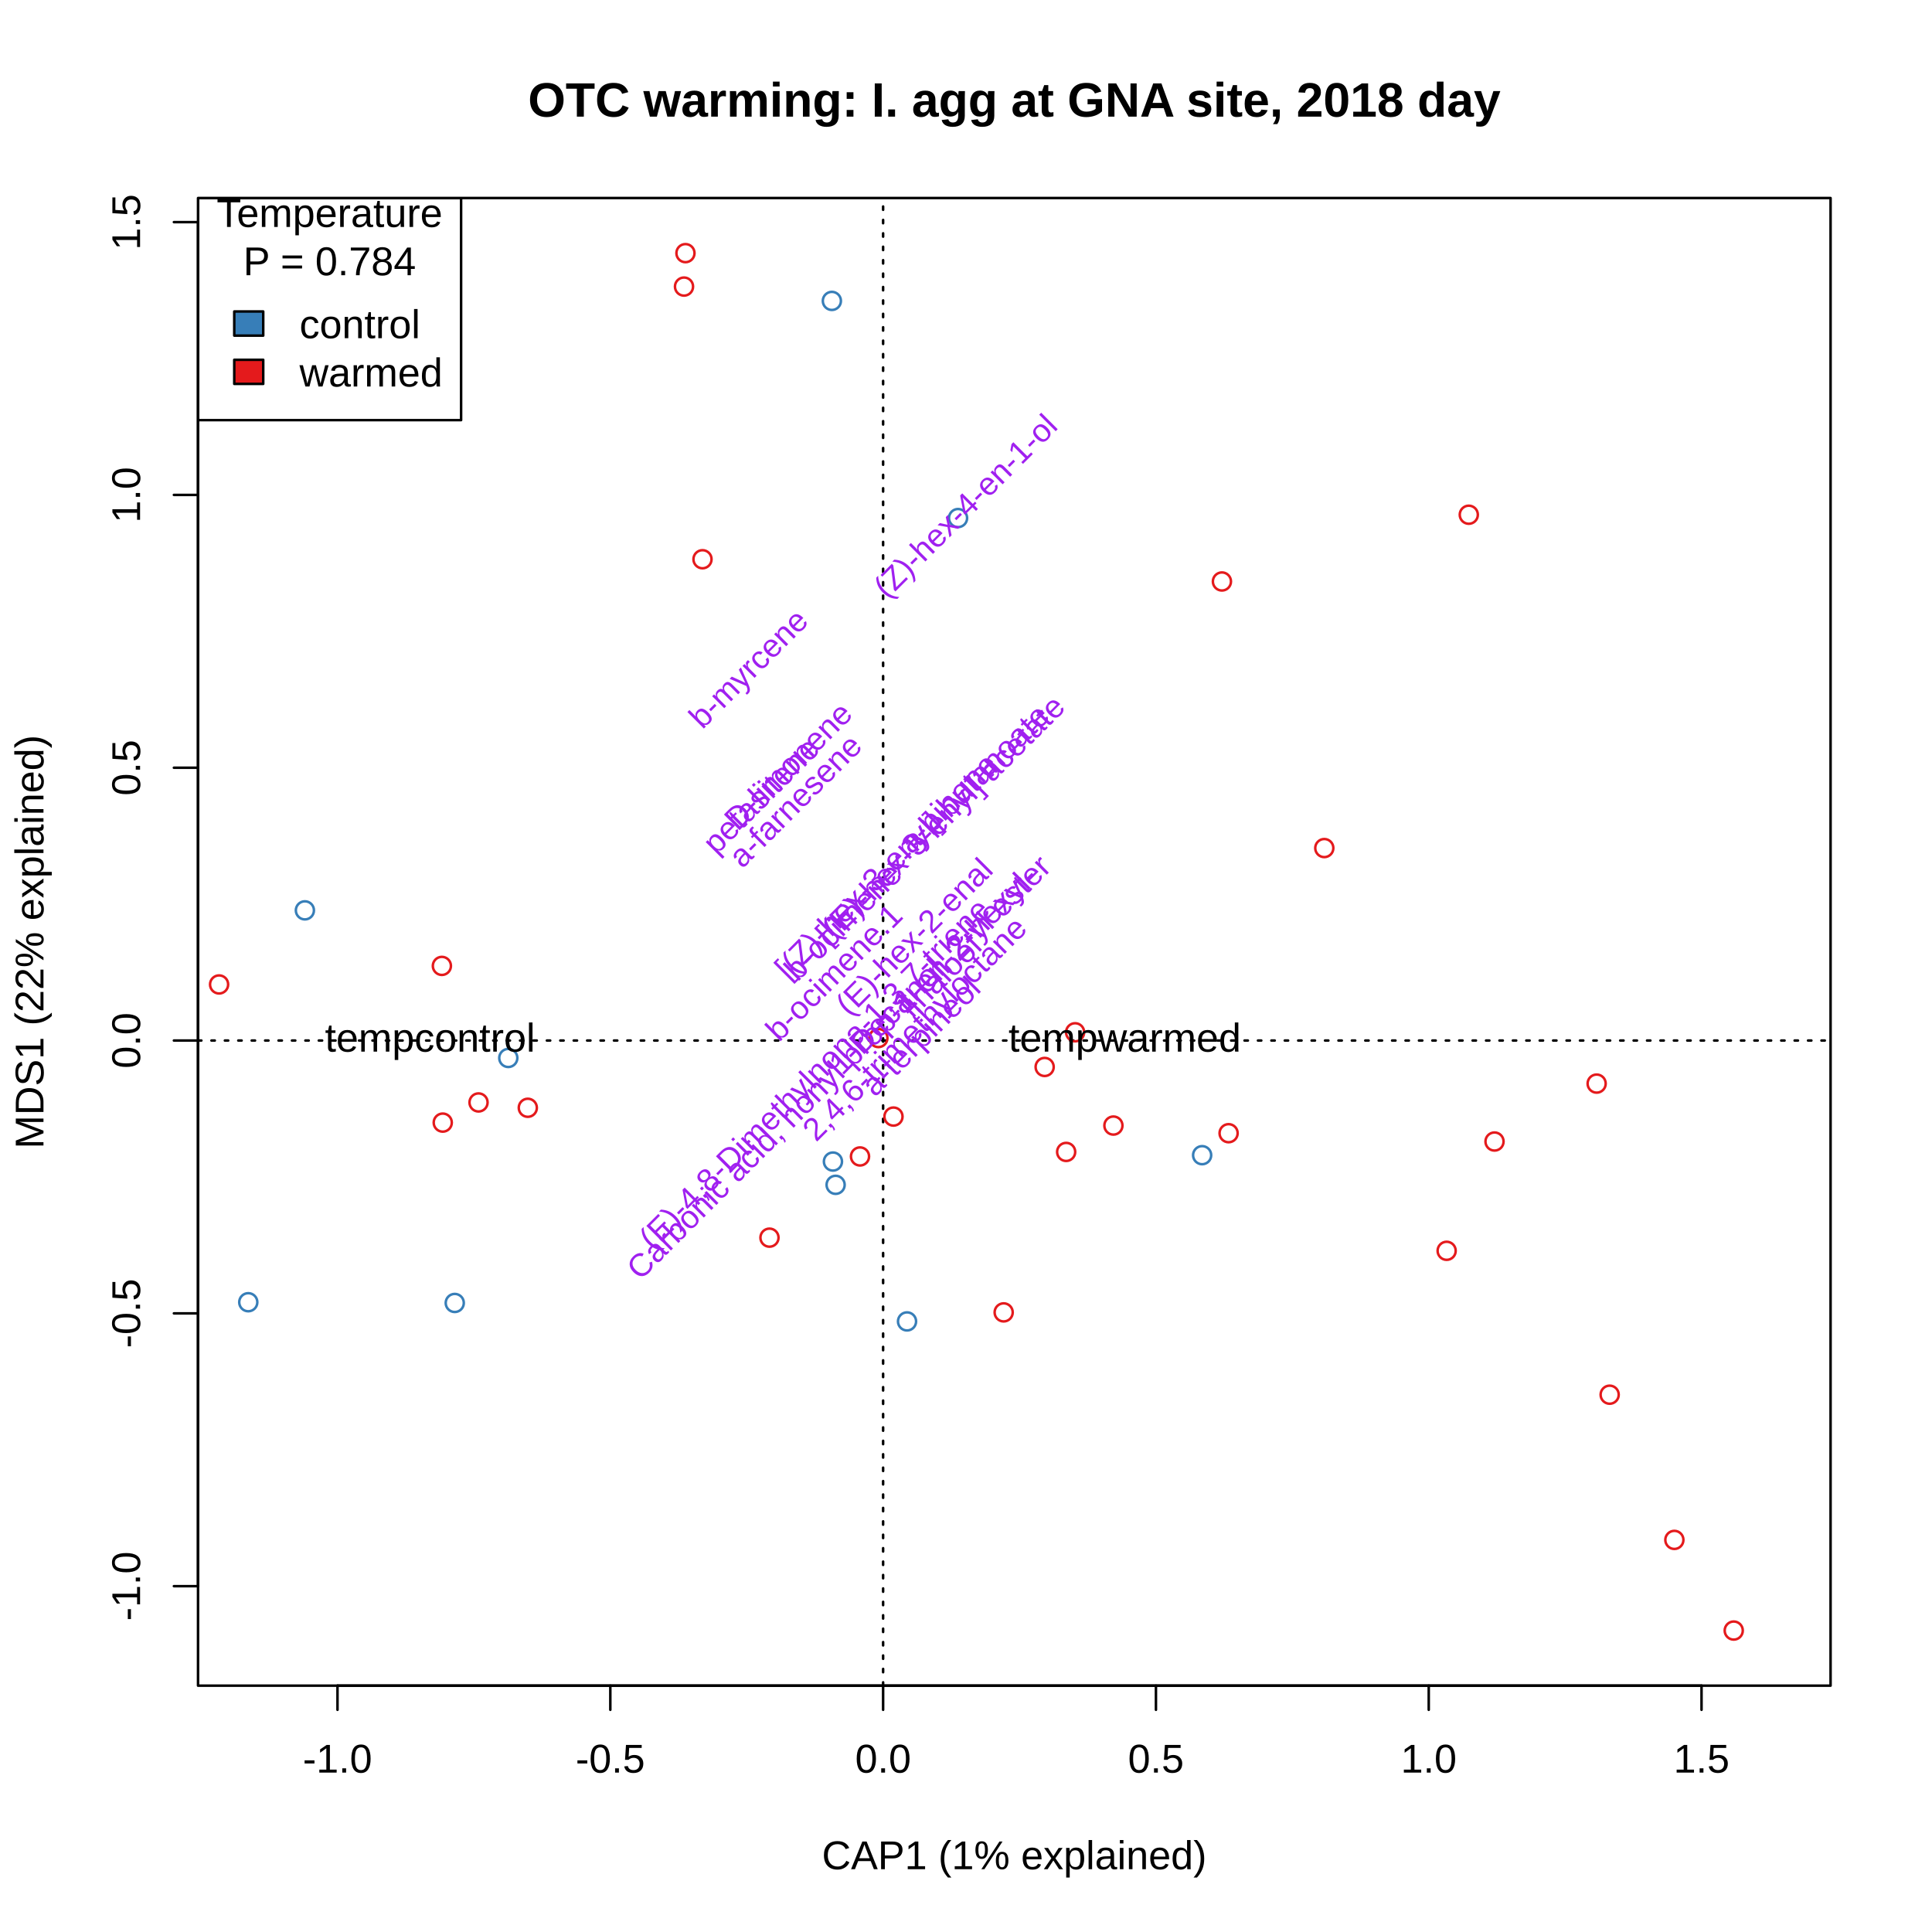
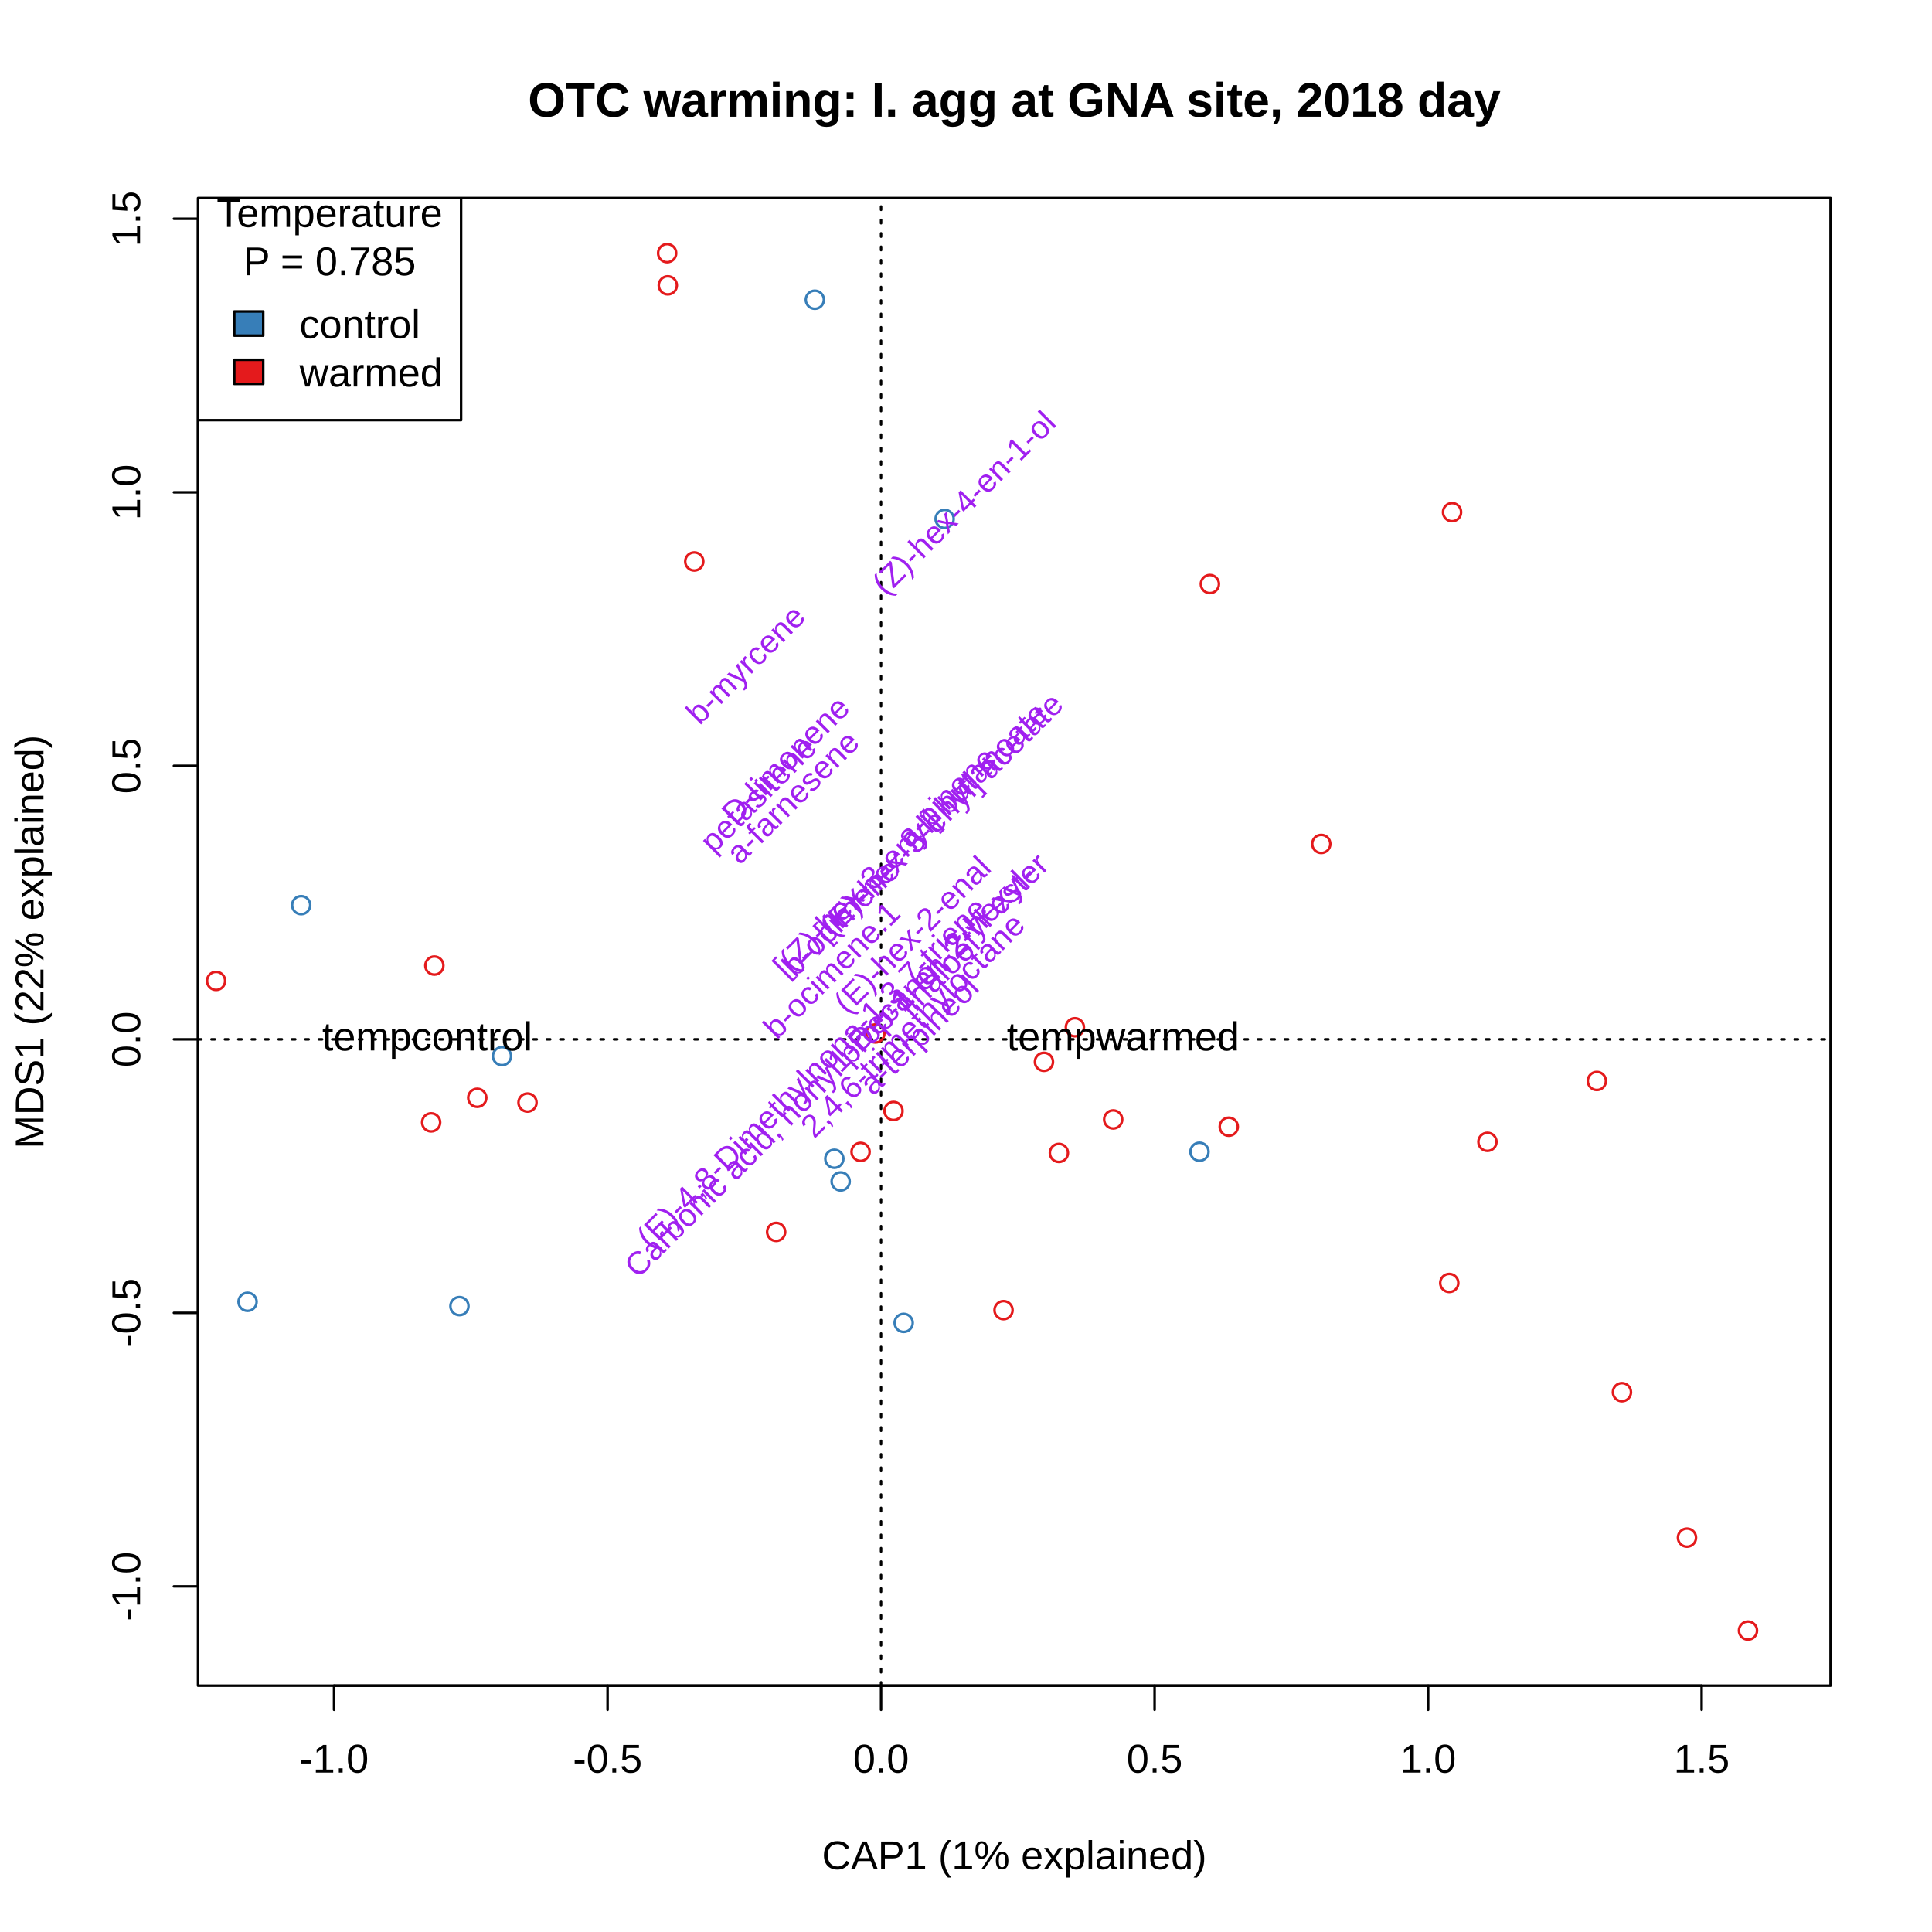
<svg xmlns="http://www.w3.org/2000/svg" class="svglite" width="576.00pt" height="576.00pt" viewBox="0 0 576.00 576.00">
  <defs>
    <style type="text/css">
    .svglite line, .svglite polyline, .svglite polygon, .svglite path, .svglite rect, .svglite circle {
      fill: none;
      stroke: #000000;
      stroke-linecap: round;
      stroke-linejoin: round;
      stroke-miterlimit: 10.00;
    }
    .svglite text {
      white-space: pre;
    }
  </style>
  </defs>
  <rect width="100%" height="100%" style="stroke: none; fill: #FFFFFF;" />
  <defs>
    <clipPath id="cpMC4wMHw1NzYuMDB8MC4wMHw1NzYuMDA=">
      <rect x="0.00" y="0.00" width="576.00" height="576.00" />
    </clipPath>
  </defs>
  <g clip-path="url(#cpMC4wMHw1NzYuMDB8MC4wMHw1NzYuMDA=)">
</g>
  <defs>
    <clipPath id="cpNTkuMDR8NTQ1Ljc2fDU5LjA0fDUwMi41Ng==">
      <rect x="59.04" y="59.04" width="486.72" height="443.52" />
    </clipPath>
  </defs>
  <g clip-path="url(#cpNTkuMDR8NTQ1Ljc2fDU5LjA0fDUwMi41Ng==)">
</g>
  <g clip-path="url(#cpMC4wMHw1NzYuMDB8MC4wMHw1NzYuMDA=)">
-     <line x1="100.62" y1="502.56" x2="507.29" y2="502.56" style="stroke-width: 0.75;" />
-     <line x1="100.62" y1="502.56" x2="100.62" y2="509.76" style="stroke-width: 0.75;" />
-     <line x1="181.96" y1="502.56" x2="181.96" y2="509.76" style="stroke-width: 0.75;" />
-     <line x1="263.29" y1="502.56" x2="263.29" y2="509.76" style="stroke-width: 0.75;" />
-     <line x1="344.63" y1="502.56" x2="344.63" y2="509.76" style="stroke-width: 0.75;" />
-     <line x1="425.96" y1="502.56" x2="425.96" y2="509.76" style="stroke-width: 0.75;" />
-     <line x1="507.29" y1="502.56" x2="507.29" y2="509.76" style="stroke-width: 0.75;" />
-     <text x="100.62" y="528.48" text-anchor="middle" style="font-size: 12.00px; font-family: &quot;Arial&quot;;">-1.0</text>
-     <text x="181.96" y="528.48" text-anchor="middle" style="font-size: 12.00px; font-family: &quot;Arial&quot;;">-0.5</text>
-     <text x="263.29" y="528.48" text-anchor="middle" style="font-size: 12.00px; font-family: &quot;Arial&quot;;">0.0</text>
-     <text x="344.63" y="528.48" text-anchor="middle" style="font-size: 12.00px; font-family: &quot;Arial&quot;;">0.5</text>
-     <text x="425.96" y="528.48" text-anchor="middle" style="font-size: 12.00px; font-family: &quot;Arial&quot;;">1.0</text>
-     <text x="507.29" y="528.48" text-anchor="middle" style="font-size: 12.00px; font-family: &quot;Arial&quot;;">1.5</text>
-     <line x1="59.04" y1="472.89" x2="59.04" y2="66.22" style="stroke-width: 0.75;" />
-     <line x1="59.04" y1="472.89" x2="51.84" y2="472.89" style="stroke-width: 0.75;" />
-     <line x1="59.04" y1="391.56" x2="51.84" y2="391.56" style="stroke-width: 0.75;" />
-     <line x1="59.04" y1="310.22" x2="51.84" y2="310.22" style="stroke-width: 0.75;" />
-     <line x1="59.04" y1="228.89" x2="51.84" y2="228.89" style="stroke-width: 0.75;" />
-     <line x1="59.04" y1="147.55" x2="51.84" y2="147.55" style="stroke-width: 0.75;" />
-     <line x1="59.04" y1="66.22" x2="51.84" y2="66.22" style="stroke-width: 0.75;" />
-     <text transform="translate(41.76,472.89) rotate(-90)" text-anchor="middle" style="font-size: 12.00px; font-family: &quot;Arial&quot;;">-1.0</text>
-     <text transform="translate(41.76,391.56) rotate(-90)" text-anchor="middle" style="font-size: 12.00px; font-family: &quot;Arial&quot;;">-0.5</text>
-     <text transform="translate(41.76,310.22) rotate(-90)" text-anchor="middle" style="font-size: 12.00px; font-family: &quot;Arial&quot;;">0.0</text>
-     <text transform="translate(41.76,228.89) rotate(-90)" text-anchor="middle" style="font-size: 12.00px; font-family: &quot;Arial&quot;;">0.5</text>
-     <text transform="translate(41.76,147.55) rotate(-90)" text-anchor="middle" style="font-size: 12.00px; font-family: &quot;Arial&quot;;">1.0</text>
-     <text transform="translate(41.76,66.22) rotate(-90)" text-anchor="middle" style="font-size: 12.00px; font-family: &quot;Arial&quot;;">1.5</text>
+     <line x1="99.59" y1="502.56" x2="507.32" y2="502.56" style="stroke-width: 0.75;" />
+     <line x1="99.59" y1="502.56" x2="99.59" y2="509.76" style="stroke-width: 0.75;" />
+     <line x1="181.14" y1="502.56" x2="181.14" y2="509.76" style="stroke-width: 0.75;" />
+     <line x1="262.68" y1="502.56" x2="262.68" y2="509.76" style="stroke-width: 0.75;" />
+     <line x1="344.23" y1="502.56" x2="344.23" y2="509.76" style="stroke-width: 0.75;" />
+     <line x1="425.78" y1="502.56" x2="425.78" y2="509.76" style="stroke-width: 0.75;" />
+     <line x1="507.32" y1="502.56" x2="507.32" y2="509.76" style="stroke-width: 0.75;" />
+     <text x="99.59" y="528.48" text-anchor="middle" style="font-size: 12.00px; font-family: &quot;Arial&quot;;">-1.0</text>
+     <text x="181.14" y="528.48" text-anchor="middle" style="font-size: 12.00px; font-family: &quot;Arial&quot;;">-0.5</text>
+     <text x="262.68" y="528.48" text-anchor="middle" style="font-size: 12.00px; font-family: &quot;Arial&quot;;">0.0</text>
+     <text x="344.23" y="528.48" text-anchor="middle" style="font-size: 12.00px; font-family: &quot;Arial&quot;;">0.5</text>
+     <text x="425.78" y="528.48" text-anchor="middle" style="font-size: 12.00px; font-family: &quot;Arial&quot;;">1.0</text>
+     <text x="507.32" y="528.48" text-anchor="middle" style="font-size: 12.00px; font-family: &quot;Arial&quot;;">1.5</text>
+     <line x1="59.04" y1="472.95" x2="59.04" y2="65.22" style="stroke-width: 0.75;" />
+     <line x1="59.04" y1="472.95" x2="51.84" y2="472.95" style="stroke-width: 0.75;" />
+     <line x1="59.04" y1="391.41" x2="51.84" y2="391.41" style="stroke-width: 0.75;" />
+     <line x1="59.04" y1="309.86" x2="51.84" y2="309.86" style="stroke-width: 0.75;" />
+     <line x1="59.04" y1="228.32" x2="51.84" y2="228.32" style="stroke-width: 0.75;" />
+     <line x1="59.04" y1="146.77" x2="51.84" y2="146.77" style="stroke-width: 0.75;" />
+     <line x1="59.04" y1="65.22" x2="51.84" y2="65.22" style="stroke-width: 0.75;" />
+     <text transform="translate(41.76,472.95) rotate(-90)" text-anchor="middle" style="font-size: 12.00px; font-family: &quot;Arial&quot;;">-1.0</text>
+     <text transform="translate(41.76,391.41) rotate(-90)" text-anchor="middle" style="font-size: 12.00px; font-family: &quot;Arial&quot;;">-0.5</text>
+     <text transform="translate(41.76,309.86) rotate(-90)" text-anchor="middle" style="font-size: 12.00px; font-family: &quot;Arial&quot;;">0.0</text>
+     <text transform="translate(41.76,228.32) rotate(-90)" text-anchor="middle" style="font-size: 12.00px; font-family: &quot;Arial&quot;;">0.5</text>
+     <text transform="translate(41.76,146.77) rotate(-90)" text-anchor="middle" style="font-size: 12.00px; font-family: &quot;Arial&quot;;">1.0</text>
+     <text transform="translate(41.76,65.22) rotate(-90)" text-anchor="middle" style="font-size: 12.00px; font-family: &quot;Arial&quot;;">1.5</text>
    <polygon points="59.04,502.56 545.76,502.56 545.76,59.04 59.04,59.04 " style="stroke-width: 0.75;" />
    <text x="302.40" y="557.28" text-anchor="middle" style="font-size: 12.00px; font-family: &quot;Arial&quot;;">CAP1 (1% explained)</text>
    <text transform="translate(12.96,280.80) rotate(-90)" text-anchor="middle" style="font-size: 12.00px; font-family: &quot;Arial&quot;;">MDS1 (22% explained)</text>
  </g>
  <g clip-path="url(#cpNTkuMDR8NTQ1Ljc2fDU5LjA0fDUwMi41Ng==)">
-     <line x1="59.04" y1="310.22" x2="545.76" y2="310.22" style="stroke-width: 0.75; stroke-dasharray: 1.00,3.00;" />
-     <line x1="263.29" y1="502.56" x2="263.29" y2="59.04" style="stroke-width: 0.75; stroke-dasharray: 1.00,3.00;" />
+     <line x1="59.04" y1="309.86" x2="545.76" y2="309.86" style="stroke-width: 0.75; stroke-dasharray: 1.00,3.00;" />
+     <line x1="262.68" y1="502.56" x2="262.68" y2="59.04" style="stroke-width: 0.75; stroke-dasharray: 1.00,3.00;" />
  </g>
  <g clip-path="url(#cpMC4wMHw1NzYuMDB8MC4wMHw1NzYuMDA=)">
    <text x="302.40" y="34.77" text-anchor="middle" style="font-size: 14.40px; font-weight: bold; font-family: &quot;Arial&quot;;">OTC warming: I. agg at GNA site, 2018 day</text>
  </g>
  <g clip-path="url(#cpNTkuMDR8NTQ1Ljc2fDU5LjA0fDUwMi41Ng==)">
    <rect x="59.04" y="59.04" width="78.43" height="66.22" style="stroke-width: 0.75;" />
    <rect x="69.84" y="92.86" width="8.64" height="7.20" style="stroke-width: 0.75; fill: #377EB8;" />
    <rect x="69.84" y="107.26" width="8.64" height="7.20" style="stroke-width: 0.75; fill: #E41A1C;" />
    <text x="98.26" y="67.66" text-anchor="middle" style="font-size: 12.00px; font-family: &quot;Arial&quot;;">Temperature </text>
-     <text x="98.26" y="82.06" text-anchor="middle" style="font-size: 12.00px; font-family: &quot;Arial&quot;;">P = 0.784</text>
+     <text x="98.26" y="82.06" text-anchor="middle" style="font-size: 12.00px; font-family: &quot;Arial&quot;;">P = 0.785</text>
    <text x="89.28" y="100.83" style="font-size: 12.00px; font-family: &quot;Arial&quot;;">control</text>
    <text x="89.28" y="115.23" style="font-size: 12.00px; font-family: &quot;Arial&quot;;">warmed</text>
-     <circle cx="249.13" cy="353.24" r="2.70" style="stroke-width: 0.75; stroke: #377EB8;" />
-     <circle cx="90.90" cy="271.41" r="2.70" style="stroke-width: 0.75; stroke: #377EB8;" />
-     <circle cx="932.43" cy="448.98" r="2.70" style="stroke-width: 0.75; stroke: #E41A1C;" />
-     <circle cx="41.53" cy="428.21" r="2.70" style="stroke-width: 0.75; stroke: #377EB8;" />
-     <circle cx="135.58" cy="388.46" r="2.70" style="stroke-width: 0.75; stroke: #377EB8;" />
-     <circle cx="270.42" cy="393.96" r="2.70" style="stroke-width: 0.75; stroke: #377EB8;" />
-     <circle cx="358.40" cy="344.40" r="2.70" style="stroke-width: 0.75; stroke: #377EB8;" />
-     <circle cx="248.33" cy="346.30" r="2.70" style="stroke-width: 0.75; stroke: #377EB8;" />
-     <circle cx="285.63" cy="154.45" r="2.70" style="stroke-width: 0.75; stroke: #377EB8;" />
-     <circle cx="-84.15" cy="230.07" r="2.70" style="stroke-width: 0.75; stroke: #377EB8;" />
-     <circle cx="3.00" cy="153.25" r="2.70" style="stroke-width: 0.75; stroke: #377EB8;" />
-     <circle cx="248.01" cy="89.71" r="2.70" style="stroke-width: 0.75; stroke: #377EB8;" />
-     <circle cx="74.02" cy="388.24" r="2.70" style="stroke-width: 0.75; stroke: #377EB8;" />
-     <circle cx="366.29" cy="337.85" r="2.70" style="stroke-width: 0.75; stroke: #E41A1C;" />
-     <circle cx="256.40" cy="344.78" r="2.70" style="stroke-width: 0.75; stroke: #E41A1C;" />
-     <circle cx="23.46" cy="231.98" r="2.70" style="stroke-width: 0.75; stroke: #E41A1C;" />
-     <circle cx="65.32" cy="293.50" r="2.70" style="stroke-width: 0.75; stroke: #E41A1C;" />
-     <circle cx="142.67" cy="328.68" r="2.70" style="stroke-width: 0.75; stroke: #E41A1C;" />
-     <circle cx="266.38" cy="332.89" r="2.70" style="stroke-width: 0.75; stroke: #E41A1C;" />
-     <circle cx="479.90" cy="415.81" r="2.70" style="stroke-width: 0.75; stroke: #E41A1C;" />
-     <circle cx="499.19" cy="459.10" r="2.70" style="stroke-width: 0.75; stroke: #E41A1C;" />
-     <circle cx="311.45" cy="318.10" r="2.70" style="stroke-width: 0.75; stroke: #E41A1C;" />
-     <circle cx="445.57" cy="340.33" r="2.70" style="stroke-width: 0.75; stroke: #E41A1C;" />
-     <circle cx="261.88" cy="309.48" r="2.70" style="stroke-width: 0.75; stroke: #E41A1C;" />
-     <circle cx="516.89" cy="486.13" r="2.70" style="stroke-width: 0.75; stroke: #E41A1C;" />
-     <circle cx="320.53" cy="307.76" r="2.70" style="stroke-width: 0.75; stroke: #E41A1C;" />
-     <circle cx="476.02" cy="323.06" r="2.70" style="stroke-width: 0.75; stroke: #E41A1C;" />
-     <circle cx="204.36" cy="75.47" r="2.70" style="stroke-width: 0.75; stroke: #E41A1C;" />
-     <circle cx="13.30" cy="443.41" r="2.70" style="stroke-width: 0.75; stroke: #377EB8;" />
-     <circle cx="331.95" cy="335.57" r="2.70" style="stroke-width: 0.75; stroke: #E41A1C;" />
-     <circle cx="131.74" cy="287.97" r="2.70" style="stroke-width: 0.75; stroke: #E41A1C;" />
-     <circle cx="229.41" cy="368.99" r="2.70" style="stroke-width: 0.75; stroke: #E41A1C;" />
-     <circle cx="299.23" cy="391.27" r="2.70" style="stroke-width: 0.75; stroke: #E41A1C;" />
-     <circle cx="157.36" cy="330.27" r="2.70" style="stroke-width: 0.75; stroke: #E41A1C;" />
-     <circle cx="7.23" cy="325.56" r="2.70" style="stroke-width: 0.75; stroke: #377EB8;" />
-     <circle cx="-41.43" cy="337.47" r="2.70" style="stroke-width: 0.75; stroke: #377EB8;" />
-     <circle cx="209.44" cy="166.73" r="2.70" style="stroke-width: 0.75; stroke: #E41A1C;" />
-     <circle cx="317.86" cy="343.43" r="2.70" style="stroke-width: 0.75; stroke: #E41A1C;" />
-     <circle cx="203.93" cy="85.44" r="2.70" style="stroke-width: 0.75; stroke: #E41A1C;" />
-     <circle cx="850.04" cy="355.82" r="2.70" style="stroke-width: 0.75; stroke: #E41A1C;" />
-     <circle cx="151.54" cy="315.42" r="2.70" style="stroke-width: 0.75; stroke: #377EB8;" />
-     <circle cx="431.30" cy="372.91" r="2.70" style="stroke-width: 0.75; stroke: #E41A1C;" />
-     <circle cx="364.30" cy="173.36" r="2.70" style="stroke-width: 0.75; stroke: #E41A1C;" />
-     <circle cx="132.00" cy="334.69" r="2.70" style="stroke-width: 0.75; stroke: #E41A1C;" />
-     <circle cx="437.90" cy="153.46" r="2.70" style="stroke-width: 0.75; stroke: #E41A1C;" />
-     <circle cx="394.82" cy="252.84" r="2.70" style="stroke-width: 0.75; stroke: #E41A1C;" />
-     <text x="128.22" y="313.53" text-anchor="middle" style="font-size: 12.00px; font-family: &quot;Arial&quot;;">tempcontrol</text>
-     <text x="335.33" y="313.53" text-anchor="middle" style="font-size: 12.00px; font-family: &quot;Arial&quot;;">tempwarmed</text>
-     <text transform="translate(239.42,241.05) rotate(-45)" text-anchor="middle" style="font-size: 9.60px;fill: #A020F0; font-family: &quot;Arial&quot;;">a-farnesene</text>
-     <text transform="translate(225.44,201.62) rotate(-45)" text-anchor="middle" style="font-size: 9.60px;fill: #A020F0; font-family: &quot;Arial&quot;;">b-myrcene</text>
-     <text transform="translate(253.65,277.00) rotate(-45)" text-anchor="middle" style="font-size: 9.60px;fill: #A020F0; font-family: &quot;Arial&quot;;">b-ocimene</text>
-     <text transform="translate(265.16,312.09) rotate(-45)" text-anchor="middle" style="font-size: 9.60px;fill: none; font-family: &quot;Arial&quot;;">.gamma.-Terpinene</text>
-     <text transform="translate(284.88,241.77) rotate(-45)" text-anchor="middle" style="font-size: 9.60px;fill: #A020F0; font-family: &quot;Arial&quot;;">a-pinene</text>
-     <text transform="translate(265.16,312.09) rotate(-45)" text-anchor="middle" style="font-size: 9.60px;fill: none; font-family: &quot;Arial&quot;;">bergamotene</text>
-     <text transform="translate(269.49,266.89) rotate(-45)" text-anchor="middle" style="font-size: 9.60px;fill: none; font-family: &quot;Arial&quot;;">(E)-4-oxohex-2-enal  </text>
-     <text transform="translate(245.11,322.40) rotate(-45)" text-anchor="middle" style="font-size: 9.60px;fill: #A020F0; font-family: &quot;Arial&quot;;">(E)-4,8-Dimethylnona-1,3,7-triene</text>
-     <text transform="translate(280.54,291.42) rotate(-45)" text-anchor="middle" style="font-size: 9.60px;fill: #A020F0; font-family: &quot;Arial&quot;;">1-Decanol, 2-hexyl-</text>
-     <text transform="translate(259.80,257.72) rotate(-45)" text-anchor="middle" style="font-size: 9.60px;fill: none; font-family: &quot;Arial&quot;;">2-ethylhexan-1-ol  </text>
-     <text transform="translate(274.87,281.55) rotate(-45)" text-anchor="middle" style="font-size: 9.60px;fill: #A020F0; font-family: &quot;Arial&quot;;">(E)-hex-2-enal  </text>
-     <text transform="translate(269.06,314.66) rotate(-45)" text-anchor="middle" style="font-size: 9.60px;fill: none; font-family: &quot;Arial&quot;;">2,2,4-Trimethyl-1,3-pentanediol diisobutyrate</text>
-     <text transform="translate(266.29,292.37) rotate(-45)" text-anchor="middle" style="font-size: 9.60px;fill: none; font-family: &quot;Arial&quot;;">(2E)-2,7-dimethylocta-2,6-dien-1-ol  </text>
-     <text transform="translate(265.42,312.35) rotate(-45)" text-anchor="middle" style="font-size: 9.60px;fill: none; font-family: &quot;Arial&quot;;">(E)-hex-3-en-1-ol</text>
-     <text transform="translate(282.60,246.74) rotate(-45)" text-anchor="middle" style="font-size: 9.60px;fill: #A020F0; font-family: &quot;Arial&quot;;">[(E)-hex-3-enyl] acetate</text>
-     <text transform="translate(265.16,312.09) rotate(-45)" text-anchor="middle" style="font-size: 9.60px;fill: none; font-family: &quot;Arial&quot;;">pseudoionone</text>
-     <text transform="translate(290.15,153.15) rotate(-45)" text-anchor="middle" style="font-size: 9.60px;fill: #A020F0; font-family: &quot;Arial&quot;;">(Z)-hex-4-en-1-ol</text>
-     <text transform="translate(274.21,253.20) rotate(-45)" text-anchor="middle" style="font-size: 9.60px;fill: #A020F0; font-family: &quot;Arial&quot;;">[(Z)-hex-3-enyl] butanoate</text>
-     <text transform="translate(252.38,320.47) rotate(-45)" text-anchor="middle" style="font-size: 9.60px;fill: #A020F0; font-family: &quot;Arial&quot;;">Carbonic acid, nonyl prop-1-en-2-yl ester</text>
-     <text transform="translate(260.48,114.19) rotate(-45)" text-anchor="middle" style="font-size: 9.60px;fill: none; font-family: &quot;Arial&quot;;">b-caryophyllene</text>
-     <text transform="translate(237.30,230.70) rotate(-45)" text-anchor="middle" style="font-size: 9.60px;fill: #A020F0; font-family: &quot;Arial&quot;;">D-limonene</text>
-     <text transform="translate(265.16,312.09) rotate(-45)" text-anchor="middle" style="font-size: 9.60px;fill: none; font-family: &quot;Arial&quot;;">Dodecane, 4,6-dimethyl-</text>
-     <text transform="translate(276.87,311.26) rotate(-45)" text-anchor="middle" style="font-size: 9.60px;fill: #A020F0; font-family: &quot;Arial&quot;;">a-terpineol</text>
-     <text transform="translate(282.66,293.25) rotate(-45)" text-anchor="middle" style="font-size: 9.60px;fill: #A020F0; font-family: &quot;Arial&quot;;">linalool</text>
-     <text transform="translate(274.99,308.98) rotate(-45)" text-anchor="middle" style="font-size: 9.60px;fill: #A020F0; font-family: &quot;Arial&quot;;">2,4,6-trimethyloctane  </text>
-     <text transform="translate(271.11,311.54) rotate(-45)" text-anchor="middle" style="font-size: 9.60px;fill: none; font-family: &quot;Arial&quot;;">Octane, 3,5-dimethyl-</text>
-     <text transform="translate(270.80,292.48) rotate(-45)" text-anchor="middle" style="font-size: 9.60px;fill: none; font-family: &quot;Arial&quot;;">Octanoic acid</text>
-     <text transform="translate(229.20,239.43) rotate(-45)" text-anchor="middle" style="font-size: 9.60px;fill: #A020F0; font-family: &quot;Arial&quot;;">petasitene</text>
-     <text transform="translate(250.97,292.19) rotate(-45)" text-anchor="middle" style="font-size: 9.60px;fill: #A020F0; font-family: &quot;Arial&quot;;">b-ocimene.1</text>
-     <text transform="translate(265.16,312.09) rotate(-45)" text-anchor="middle" style="font-size: 9.60px;fill: none; font-family: &quot;Arial&quot;;">3-methylbutanal oxime</text>
+     <circle cx="250.63" cy="352.23" r="2.70" style="stroke-width: 0.75; stroke: #377EB8;" />
+     <circle cx="89.79" cy="269.86" r="2.70" style="stroke-width: 0.75; stroke: #377EB8;" />
+     <circle cx="939.14" cy="450.06" r="2.70" style="stroke-width: 0.75; stroke: #E41A1C;" />
+     <circle cx="44.44" cy="428.07" r="2.70" style="stroke-width: 0.75; stroke: #377EB8;" />
+     <circle cx="136.98" cy="389.40" r="2.70" style="stroke-width: 0.75; stroke: #377EB8;" />
+     <circle cx="269.42" cy="394.40" r="2.70" style="stroke-width: 0.75; stroke: #377EB8;" />
+     <circle cx="357.61" cy="343.38" r="2.70" style="stroke-width: 0.75; stroke: #377EB8;" />
+     <circle cx="248.75" cy="345.47" r="2.70" style="stroke-width: 0.75; stroke: #377EB8;" />
+     <circle cx="281.63" cy="154.70" r="2.70" style="stroke-width: 0.75; stroke: #377EB8;" />
+     <circle cx="-87.42" cy="228.88" r="2.70" style="stroke-width: 0.75; stroke: #377EB8;" />
+     <circle cx="-1.77" cy="153.07" r="2.70" style="stroke-width: 0.75; stroke: #377EB8;" />
+     <circle cx="242.93" cy="89.36" r="2.70" style="stroke-width: 0.75; stroke: #377EB8;" />
+     <circle cx="73.81" cy="388.12" r="2.70" style="stroke-width: 0.75; stroke: #377EB8;" />
+     <circle cx="366.34" cy="335.91" r="2.70" style="stroke-width: 0.75; stroke: #E41A1C;" />
+     <circle cx="256.57" cy="343.42" r="2.70" style="stroke-width: 0.75; stroke: #E41A1C;" />
+     <circle cx="20.55" cy="230.49" r="2.70" style="stroke-width: 0.75; stroke: #E41A1C;" />
+     <circle cx="64.42" cy="292.44" r="2.70" style="stroke-width: 0.75; stroke: #E41A1C;" />
+     <circle cx="142.29" cy="327.29" r="2.70" style="stroke-width: 0.75; stroke: #E41A1C;" />
+     <circle cx="266.39" cy="331.22" r="2.70" style="stroke-width: 0.75; stroke: #E41A1C;" />
+     <circle cx="483.56" cy="415.06" r="2.70" style="stroke-width: 0.75; stroke: #E41A1C;" />
+     <circle cx="502.95" cy="458.42" r="2.70" style="stroke-width: 0.75; stroke: #E41A1C;" />
+     <circle cx="311.24" cy="316.57" r="2.70" style="stroke-width: 0.75; stroke: #E41A1C;" />
+     <circle cx="443.46" cy="340.42" r="2.70" style="stroke-width: 0.75; stroke: #E41A1C;" />
+     <circle cx="260.98" cy="308.11" r="2.70" style="stroke-width: 0.75; stroke: #E41A1C;" />
+     <circle cx="521.14" cy="486.13" r="2.70" style="stroke-width: 0.75; stroke: #E41A1C;" />
+     <circle cx="320.46" cy="306.26" r="2.70" style="stroke-width: 0.75; stroke: #E41A1C;" />
+     <circle cx="476.08" cy="322.27" r="2.70" style="stroke-width: 0.75; stroke: #E41A1C;" />
+     <circle cx="198.90" cy="75.47" r="2.70" style="stroke-width: 0.75; stroke: #E41A1C;" />
+     <circle cx="15.75" cy="443.70" r="2.70" style="stroke-width: 0.75; stroke: #377EB8;" />
+     <circle cx="331.88" cy="333.74" r="2.70" style="stroke-width: 0.75; stroke: #E41A1C;" />
+     <circle cx="129.50" cy="287.87" r="2.70" style="stroke-width: 0.75; stroke: #E41A1C;" />
+     <circle cx="231.40" cy="367.28" r="2.70" style="stroke-width: 0.75; stroke: #E41A1C;" />
+     <circle cx="299.19" cy="390.60" r="2.70" style="stroke-width: 0.75; stroke: #E41A1C;" />
+     <circle cx="157.27" cy="328.71" r="2.70" style="stroke-width: 0.75; stroke: #E41A1C;" />
+     <circle cx="8.16" cy="325.20" r="2.70" style="stroke-width: 0.75; stroke: #377EB8;" />
+     <circle cx="-41.98" cy="337.07" r="2.70" style="stroke-width: 0.75; stroke: #377EB8;" />
+     <circle cx="206.99" cy="167.39" r="2.70" style="stroke-width: 0.75; stroke: #E41A1C;" />
+     <circle cx="315.70" cy="343.73" r="2.70" style="stroke-width: 0.75; stroke: #E41A1C;" />
+     <circle cx="199.10" cy="85.07" r="2.70" style="stroke-width: 0.75; stroke: #E41A1C;" />
+     <circle cx="851.43" cy="356.35" r="2.70" style="stroke-width: 0.75; stroke: #E41A1C;" />
+     <circle cx="149.66" cy="314.87" r="2.70" style="stroke-width: 0.75; stroke: #377EB8;" />
+     <circle cx="432.08" cy="382.50" r="2.70" style="stroke-width: 0.75; stroke: #E41A1C;" />
+     <circle cx="360.71" cy="174.12" r="2.70" style="stroke-width: 0.75; stroke: #E41A1C;" />
+     <circle cx="128.54" cy="334.62" r="2.70" style="stroke-width: 0.75; stroke: #E41A1C;" />
+     <circle cx="432.91" cy="152.69" r="2.70" style="stroke-width: 0.75; stroke: #E41A1C;" />
+     <circle cx="393.92" cy="251.61" r="2.70" style="stroke-width: 0.75; stroke: #E41A1C;" />
+     <text x="127.40" y="313.17" text-anchor="middle" style="font-size: 12.00px; font-family: &quot;Arial&quot;;">tempcontrol</text>
+     <text x="334.84" y="313.17" text-anchor="middle" style="font-size: 12.00px; font-family: &quot;Arial&quot;;">tempwarmed</text>
+     <text transform="translate(238.65,239.96) rotate(-45)" text-anchor="middle" style="font-size: 9.60px;fill: #A020F0; font-family: &quot;Arial&quot;;">a-farnesene</text>
+     <text transform="translate(224.61,200.40) rotate(-45)" text-anchor="middle" style="font-size: 9.60px;fill: #A020F0; font-family: &quot;Arial&quot;;">b-myrcene</text>
+     <text transform="translate(252.97,275.89) rotate(-45)" text-anchor="middle" style="font-size: 9.60px;fill: #A020F0; font-family: &quot;Arial&quot;;">b-ocimene</text>
+     <text transform="translate(264.55,311.73) rotate(-45)" text-anchor="middle" style="font-size: 9.60px;fill: none; font-family: &quot;Arial&quot;;">.gamma.-Terpinene</text>
+     <text transform="translate(284.39,239.99) rotate(-45)" text-anchor="middle" style="font-size: 9.60px;fill: #A020F0; font-family: &quot;Arial&quot;;">a-pinene</text>
+     <text transform="translate(264.55,311.73) rotate(-45)" text-anchor="middle" style="font-size: 9.60px;fill: none; font-family: &quot;Arial&quot;;">bergamotene</text>
+     <text transform="translate(268.90,266.31) rotate(-45)" text-anchor="middle" style="font-size: 9.60px;fill: none; font-family: &quot;Arial&quot;;">(E)-4-oxohex-2-enal  </text>
+     <text transform="translate(244.38,322.08) rotate(-45)" text-anchor="middle" style="font-size: 9.60px;fill: #A020F0; font-family: &quot;Arial&quot;;">(E)-4,8-Dimethylnona-1,3,7-triene</text>
+     <text transform="translate(280.02,290.77) rotate(-45)" text-anchor="middle" style="font-size: 9.60px;fill: #A020F0; font-family: &quot;Arial&quot;;">1-Decanol, 2-hexyl-</text>
+     <text transform="translate(259.16,256.46) rotate(-45)" text-anchor="middle" style="font-size: 9.60px;fill: none; font-family: &quot;Arial&quot;;">2-ethylhexan-1-ol  </text>
+     <text transform="translate(274.31,280.96) rotate(-45)" text-anchor="middle" style="font-size: 9.60px;fill: #A020F0; font-family: &quot;Arial&quot;;">(E)-hex-2-enal  </text>
+     <text transform="translate(265.69,292.08) rotate(-45)" text-anchor="middle" style="font-size: 9.60px;fill: none; font-family: &quot;Arial&quot;;">(2E)-2,7-dimethylocta-2,6-dien-1-ol  </text>
+     <text transform="translate(264.81,311.99) rotate(-45)" text-anchor="middle" style="font-size: 9.60px;fill: none; font-family: &quot;Arial&quot;;">(E)-hex-3-en-1-ol</text>
+     <text transform="translate(282.10,246.02) rotate(-45)" text-anchor="middle" style="font-size: 9.60px;fill: #A020F0; font-family: &quot;Arial&quot;;">[(E)-hex-3-enyl] acetate</text>
+     <text transform="translate(264.55,311.73) rotate(-45)" text-anchor="middle" style="font-size: 9.60px;fill: none; font-family: &quot;Arial&quot;;">pseudoionone</text>
+     <text transform="translate(289.69,152.22) rotate(-45)" text-anchor="middle" style="font-size: 9.60px;fill: #A020F0; font-family: &quot;Arial&quot;;">(Z)-hex-4-en-1-ol</text>
+     <text transform="translate(273.65,252.62) rotate(-45)" text-anchor="middle" style="font-size: 9.60px;fill: #A020F0; font-family: &quot;Arial&quot;;">[(Z)-hex-3-enyl] butanoate</text>
+     <text transform="translate(251.70,319.88) rotate(-45)" text-anchor="middle" style="font-size: 9.60px;fill: #A020F0; font-family: &quot;Arial&quot;;">Carbonic acid, nonyl prop-1-en-2-yl ester</text>
+     <text transform="translate(259.84,113.87) rotate(-45)" text-anchor="middle" style="font-size: 9.60px;fill: none; font-family: &quot;Arial&quot;;">b-caryophyllene</text>
+     <text transform="translate(236.53,228.91) rotate(-45)" text-anchor="middle" style="font-size: 9.60px;fill: #A020F0; font-family: &quot;Arial&quot;;">D-limonene</text>
+     <text transform="translate(264.55,311.73) rotate(-45)" text-anchor="middle" style="font-size: 9.60px;fill: none; font-family: &quot;Arial&quot;;">Dodecane, 4,6-dimethyl-</text>
+     <text transform="translate(276.33,310.94) rotate(-45)" text-anchor="middle" style="font-size: 9.60px;fill: #A020F0; font-family: &quot;Arial&quot;;">a-terpineol</text>
+     <text transform="translate(282.15,292.79) rotate(-45)" text-anchor="middle" style="font-size: 9.60px;fill: #A020F0; font-family: &quot;Arial&quot;;">linalool</text>
+     <text transform="translate(274.43,307.99) rotate(-45)" text-anchor="middle" style="font-size: 9.60px;fill: #A020F0; font-family: &quot;Arial&quot;;">2,4,6-trimethyloctane  </text>
+     <text transform="translate(270.54,311.16) rotate(-45)" text-anchor="middle" style="font-size: 9.60px;fill: none; font-family: &quot;Arial&quot;;">Octane, 3,5-dimethyl-</text>
+     <text transform="translate(270.22,291.82) rotate(-45)" text-anchor="middle" style="font-size: 9.60px;fill: none; font-family: &quot;Arial&quot;;">Octanoic acid</text>
+     <text transform="translate(228.38,239.05) rotate(-45)" text-anchor="middle" style="font-size: 9.60px;fill: #A020F0; font-family: &quot;Arial&quot;;">petasitene</text>
+     <text transform="translate(250.27,291.52) rotate(-45)" text-anchor="middle" style="font-size: 9.60px;fill: #A020F0; font-family: &quot;Arial&quot;;">b-ocimene.1</text>
+     <text transform="translate(264.55,311.73) rotate(-45)" text-anchor="middle" style="font-size: 9.60px;fill: none; font-family: &quot;Arial&quot;;">3-methylbutanal oxime</text>
  </g>
</svg>
